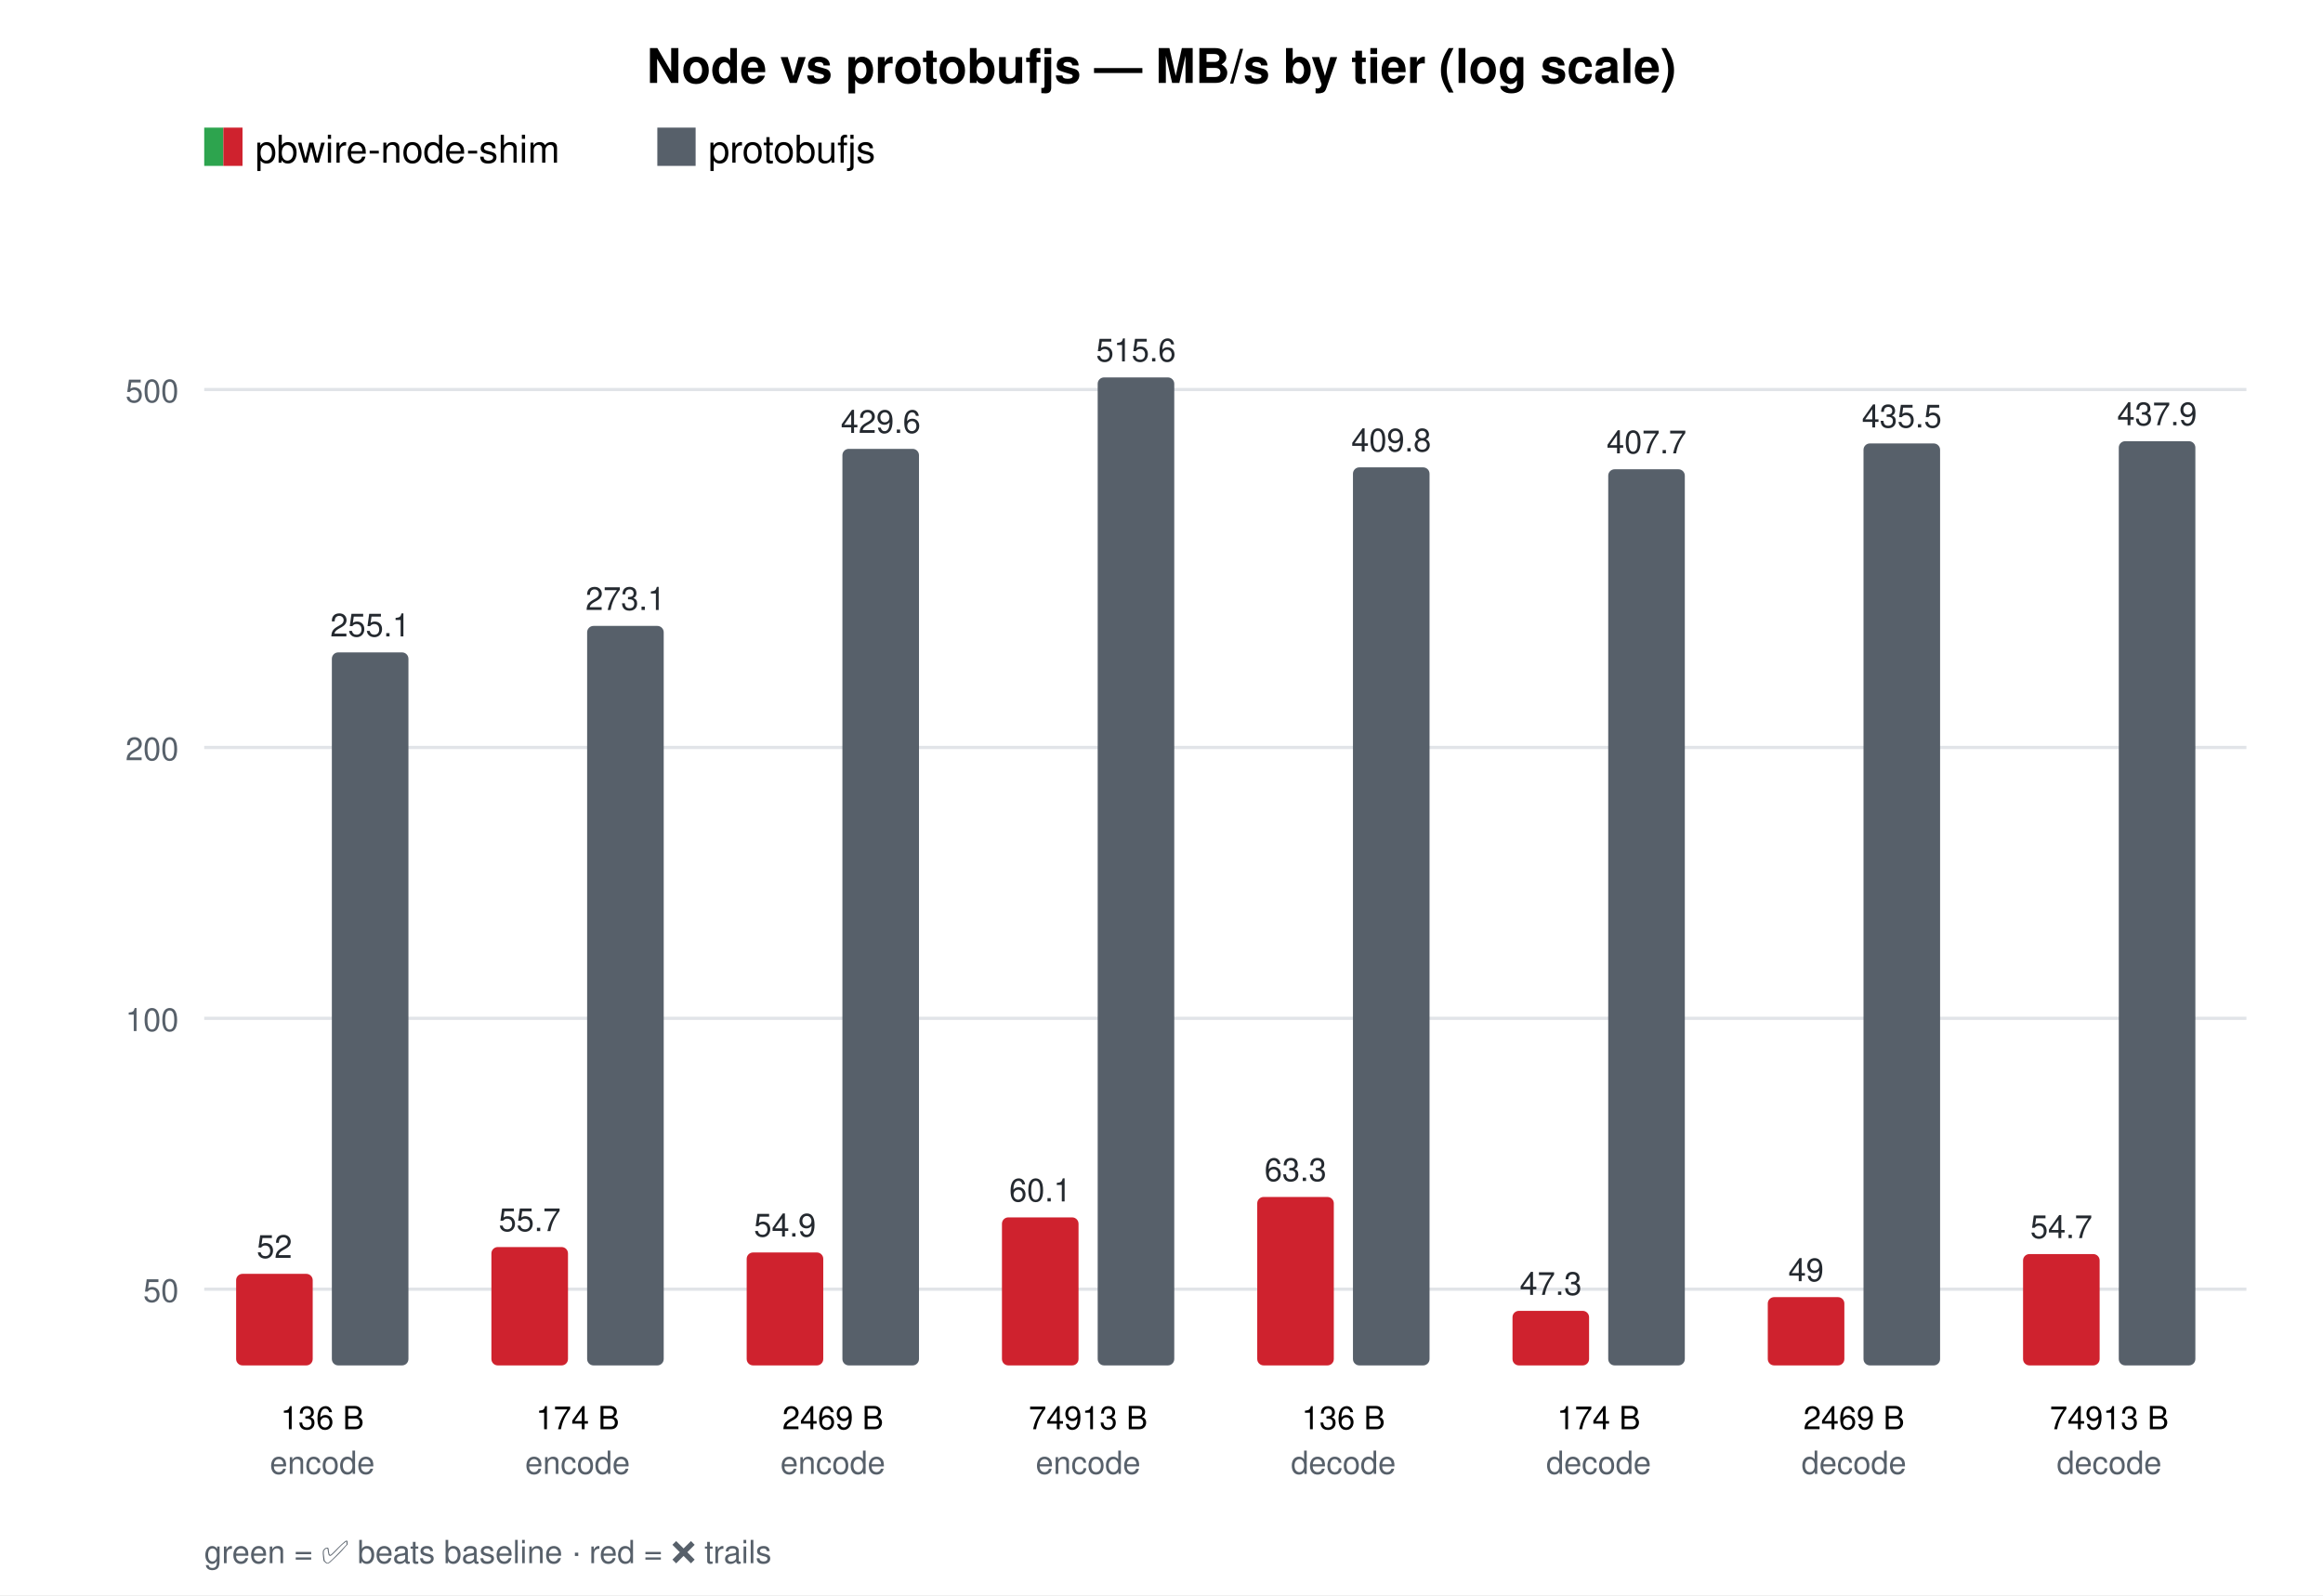
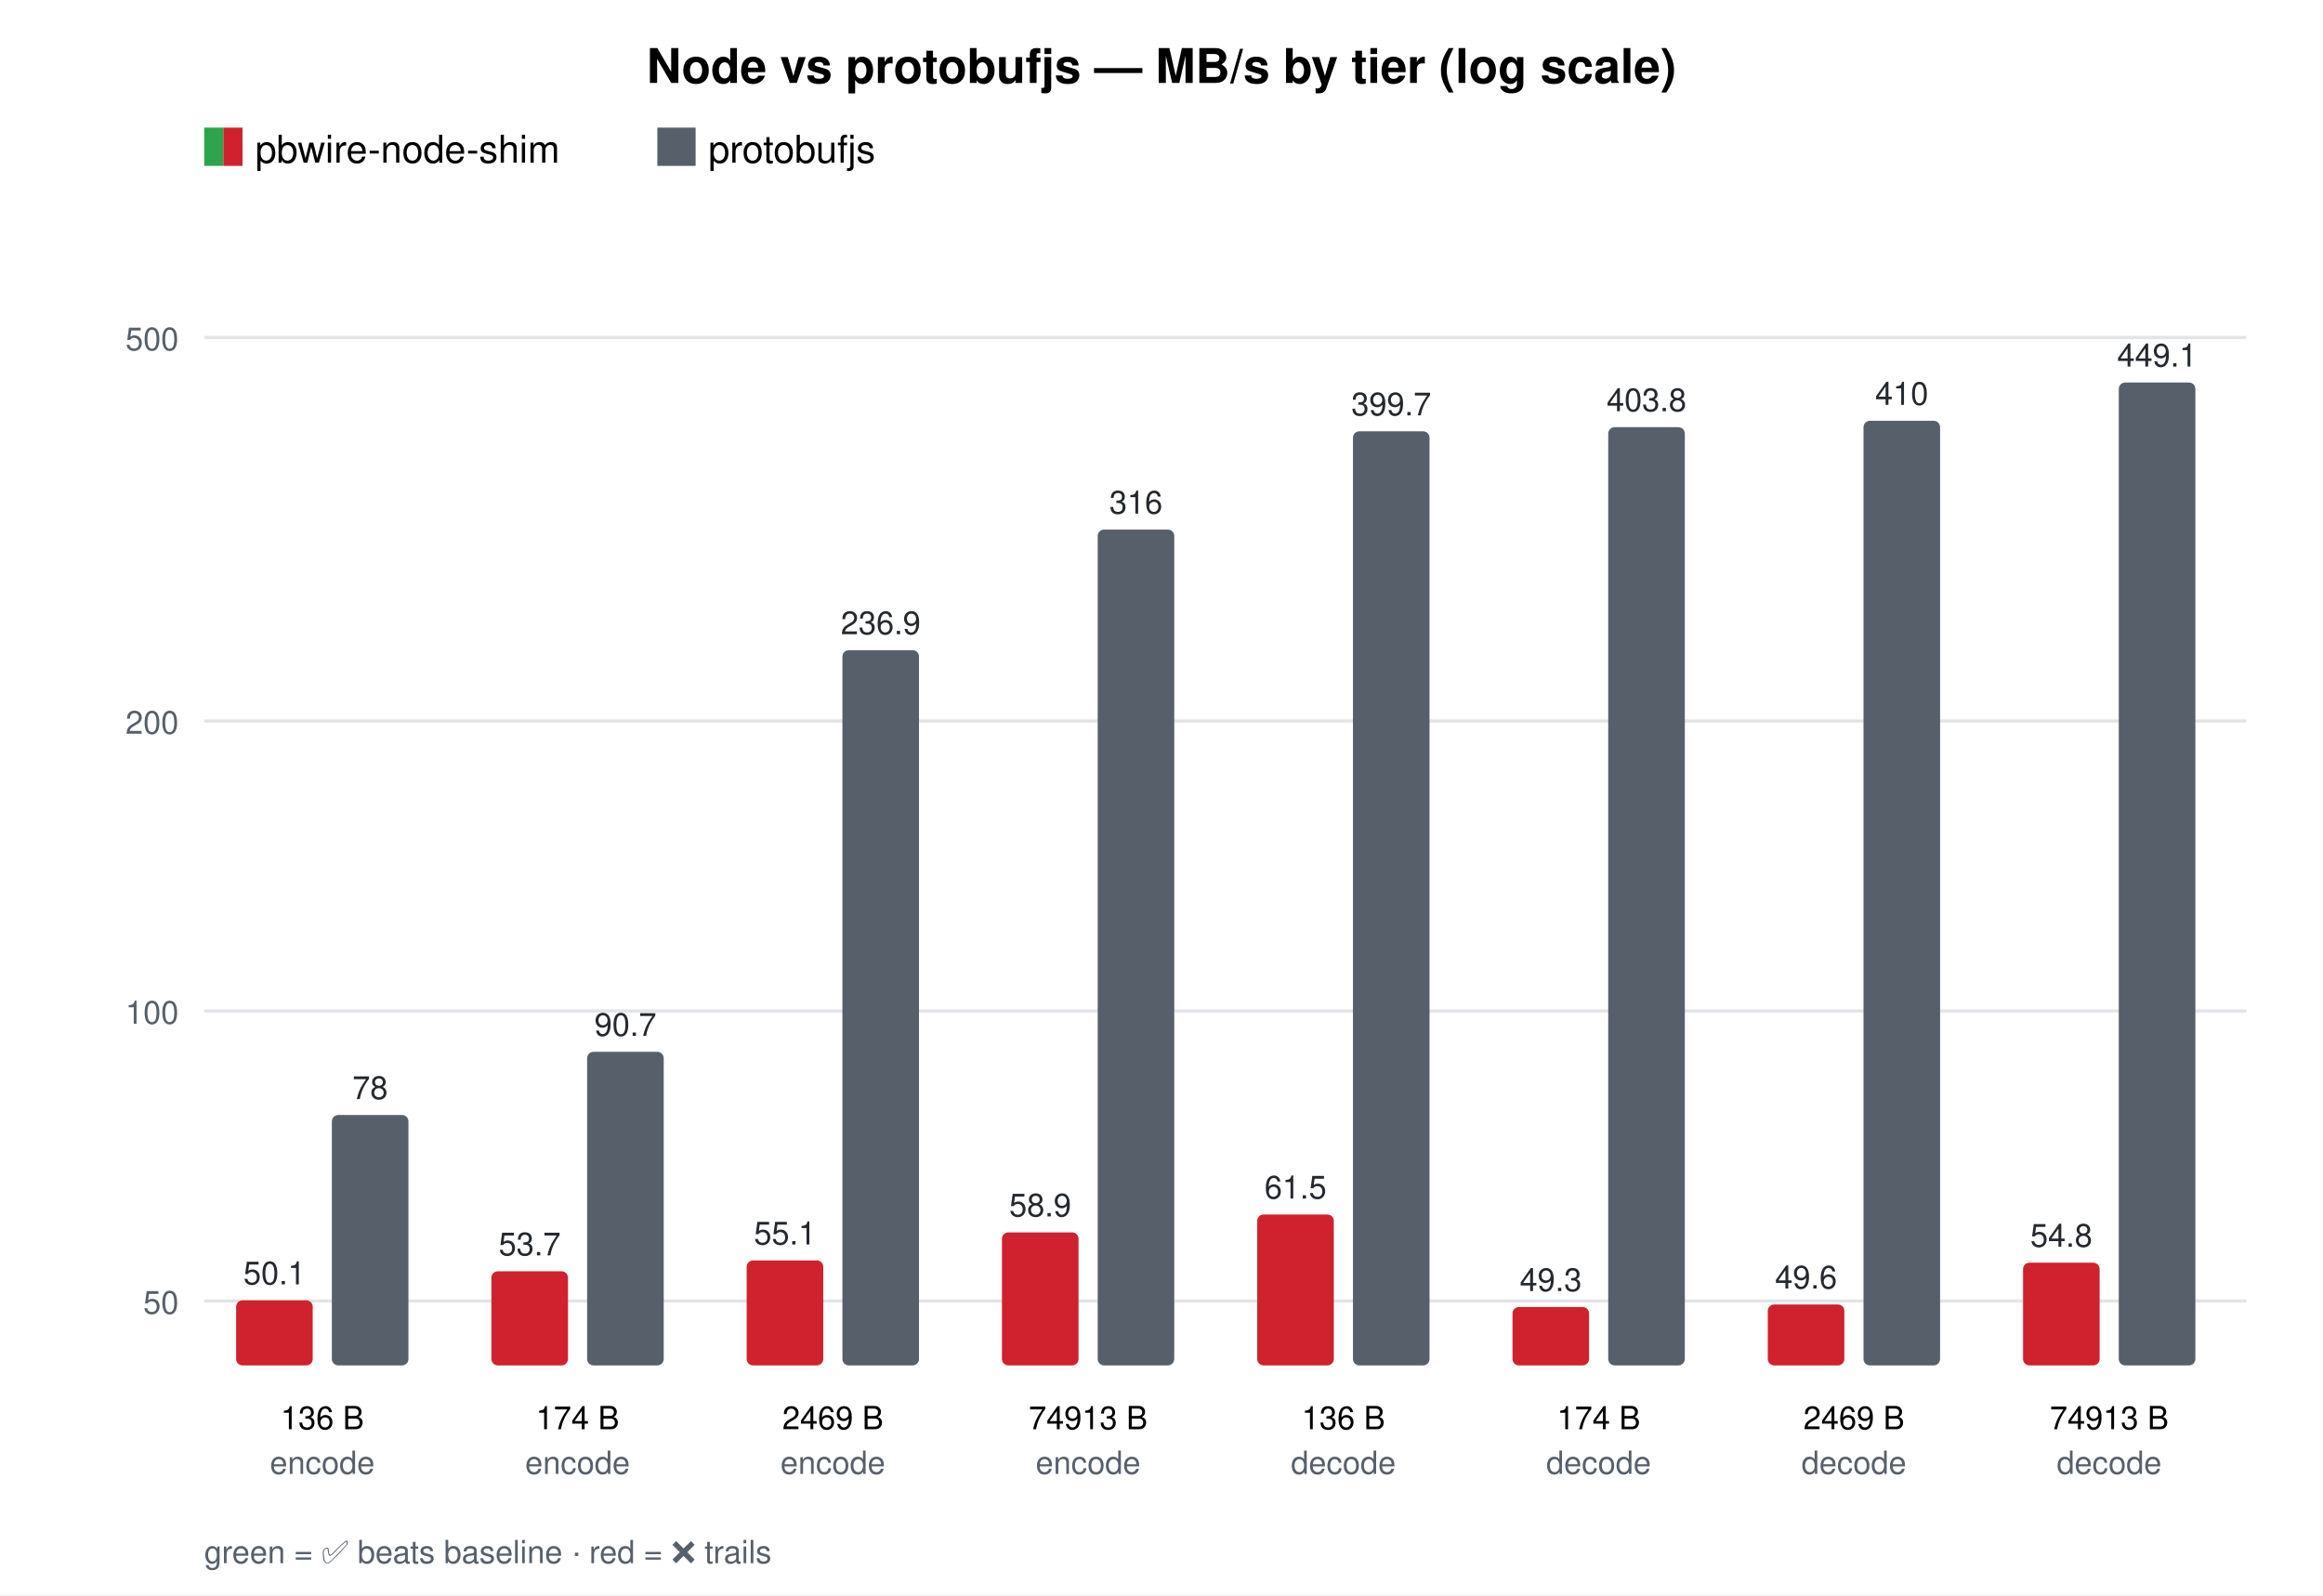
<svg xmlns="http://www.w3.org/2000/svg" width="728" height="500" font-family="Helvetica, Arial, sans-serif">
  <rect width="728" height="500" fill="#ffffff" />
  <text x="364.0" y="26" text-anchor="middle" font-size="15" font-weight="bold">Node vs protobufjs — MB/s by tier (log scale)</text>
  <rect x="64" y="40" width="6" height="12" fill="#2da44e" />
  <rect x="70" y="40" width="6" height="12" fill="#cf222e" />
  <text x="80" y="51" font-size="12">pbwire-node-shim</text>
  <rect x="206.0" y="40" width="12" height="12" fill="#57606a" />
  <text x="222.0" y="51" font-size="12">protobufjs</text>
-   <line x1="64" y1="404.1" x2="704" y2="404.1" stroke="#e1e4e8" />
-   <text x="56" y="408.1" text-anchor="end" font-size="10" fill="#57606a">50</text>
-   <line x1="64" y1="319.2" x2="704" y2="319.2" stroke="#e1e4e8" />
-   <text x="56" y="323.2" text-anchor="end" font-size="10" fill="#57606a">100</text>
-   <line x1="64" y1="234.3" x2="704" y2="234.3" stroke="#e1e4e8" />
-   <text x="56" y="238.3" text-anchor="end" font-size="10" fill="#57606a">200</text>
-   <line x1="64" y1="122.1" x2="704" y2="122.1" stroke="#e1e4e8" />
-   <text x="56" y="126.1" text-anchor="end" font-size="10" fill="#57606a">500</text>
+   <line x1="64" y1="407.8" x2="704" y2="407.8" stroke="#e1e4e8" />
+   <text x="56" y="411.8" text-anchor="end" font-size="10" fill="#57606a">50</text>
+   <line x1="64" y1="316.9" x2="704" y2="316.9" stroke="#e1e4e8" />
+   <text x="56" y="320.9" text-anchor="end" font-size="10" fill="#57606a">100</text>
+   <line x1="64" y1="226.0" x2="704" y2="226.0" stroke="#e1e4e8" />
+   <text x="56" y="230.0" text-anchor="end" font-size="10" fill="#57606a">200</text>
+   <line x1="64" y1="105.8" x2="704" y2="105.8" stroke="#e1e4e8" />
+   <text x="56" y="109.8" text-anchor="end" font-size="10" fill="#57606a">500</text>
  <text x="101.0" y="448" text-anchor="middle" font-size="10">136 B</text>
  <text x="101.0" y="462" text-anchor="middle" font-size="10" fill="#57606a">encode</text>
-   <rect x="74.0" y="399.3" width="24" height="28.7" rx="2" fill="#cf222e" />
-   <text x="86.0" y="394.3" text-anchor="middle" font-size="10" fill="#24292f">52</text>
-   <rect x="104.0" y="204.5" width="24" height="223.5" rx="2" fill="#57606a" />
-   <text x="116.0" y="199.5" text-anchor="middle" font-size="10" fill="#24292f">255.1</text>
+   <rect x="74.0" y="407.6" width="24" height="20.4" rx="2" fill="#cf222e" />
+   <text x="86.0" y="402.6" text-anchor="middle" font-size="10" fill="#24292f">50.1</text>
+   <rect x="104.0" y="349.5" width="24" height="78.5" rx="2" fill="#57606a" />
+   <text x="116.0" y="344.5" text-anchor="middle" font-size="10" fill="#24292f">78</text>
  <text x="181.0" y="448" text-anchor="middle" font-size="10">174 B</text>
  <text x="181.0" y="462" text-anchor="middle" font-size="10" fill="#57606a">encode</text>
-   <rect x="154.0" y="390.9" width="24" height="37.1" rx="2" fill="#cf222e" />
-   <text x="166.0" y="385.9" text-anchor="middle" font-size="10" fill="#24292f">55.7</text>
-   <rect x="184.0" y="196.2" width="24" height="231.8" rx="2" fill="#57606a" />
-   <text x="196.0" y="191.2" text-anchor="middle" font-size="10" fill="#24292f">273.1</text>
+   <rect x="154.0" y="398.5" width="24" height="29.5" rx="2" fill="#cf222e" />
+   <text x="166.0" y="393.5" text-anchor="middle" font-size="10" fill="#24292f">53.7</text>
+   <rect x="184.0" y="329.7" width="24" height="98.3" rx="2" fill="#57606a" />
+   <text x="196.0" y="324.7" text-anchor="middle" font-size="10" fill="#24292f">90.7</text>
  <text x="261.0" y="448" text-anchor="middle" font-size="10">2469 B</text>
  <text x="261.0" y="462" text-anchor="middle" font-size="10" fill="#57606a">encode</text>
-   <rect x="234.0" y="392.6" width="24" height="35.4" rx="2" fill="#cf222e" />
-   <text x="246.0" y="387.6" text-anchor="middle" font-size="10" fill="#24292f">54.9</text>
-   <rect x="264.0" y="140.7" width="24" height="287.3" rx="2" fill="#57606a" />
-   <text x="276.0" y="135.7" text-anchor="middle" font-size="10" fill="#24292f">429.6</text>
+   <rect x="234.0" y="395.1" width="24" height="32.9" rx="2" fill="#cf222e" />
+   <text x="246.0" y="390.1" text-anchor="middle" font-size="10" fill="#24292f">55.1</text>
+   <rect x="264.0" y="203.8" width="24" height="224.2" rx="2" fill="#57606a" />
+   <text x="276.0" y="198.8" text-anchor="middle" font-size="10" fill="#24292f">236.9</text>
  <text x="341.0" y="448" text-anchor="middle" font-size="10">74913 B</text>
  <text x="341.0" y="462" text-anchor="middle" font-size="10" fill="#57606a">encode</text>
-   <rect x="314.0" y="381.6" width="24" height="46.4" rx="2" fill="#cf222e" />
-   <text x="326.0" y="376.6" text-anchor="middle" font-size="10" fill="#24292f">60.1</text>
-   <rect x="344.0" y="118.3" width="24" height="309.7" rx="2" fill="#57606a" />
-   <text x="356.0" y="113.3" text-anchor="middle" font-size="10" fill="#24292f">515.6</text>
+   <rect x="314.0" y="386.3" width="24" height="41.7" rx="2" fill="#cf222e" />
+   <text x="326.0" y="381.3" text-anchor="middle" font-size="10" fill="#24292f">58.9</text>
+   <rect x="344.0" y="166.0" width="24" height="262.0" rx="2" fill="#57606a" />
+   <text x="356.0" y="161.0" text-anchor="middle" font-size="10" fill="#24292f">316</text>
  <text x="421.0" y="448" text-anchor="middle" font-size="10">136 B</text>
  <text x="421.0" y="462" text-anchor="middle" font-size="10" fill="#57606a">decode</text>
-   <rect x="394.0" y="375.2" width="24" height="52.8" rx="2" fill="#cf222e" />
-   <text x="406.0" y="370.2" text-anchor="middle" font-size="10" fill="#24292f">63.3</text>
-   <rect x="424.0" y="146.5" width="24" height="281.5" rx="2" fill="#57606a" />
-   <text x="436.0" y="141.5" text-anchor="middle" font-size="10" fill="#24292f">409.8</text>
+   <rect x="394.0" y="380.7" width="24" height="47.3" rx="2" fill="#cf222e" />
+   <text x="406.0" y="375.7" text-anchor="middle" font-size="10" fill="#24292f">61.5</text>
+   <rect x="424.0" y="135.2" width="24" height="292.8" rx="2" fill="#57606a" />
+   <text x="436.0" y="130.2" text-anchor="middle" font-size="10" fill="#24292f">399.7</text>
  <text x="501.0" y="448" text-anchor="middle" font-size="10">174 B</text>
  <text x="501.0" y="462" text-anchor="middle" font-size="10" fill="#57606a">decode</text>
-   <rect x="474.0" y="410.9" width="24" height="17.1" rx="2" fill="#cf222e" />
-   <text x="486.0" y="405.9" text-anchor="middle" font-size="10" fill="#24292f">47.3</text>
-   <rect x="504.0" y="147.1" width="24" height="280.9" rx="2" fill="#57606a" />
-   <text x="516.0" y="142.1" text-anchor="middle" font-size="10" fill="#24292f">407.7</text>
+   <rect x="474.0" y="409.7" width="24" height="18.3" rx="2" fill="#cf222e" />
+   <text x="486.0" y="404.7" text-anchor="middle" font-size="10" fill="#24292f">49.3</text>
+   <rect x="504.0" y="133.9" width="24" height="294.1" rx="2" fill="#57606a" />
+   <text x="516.0" y="128.9" text-anchor="middle" font-size="10" fill="#24292f">403.8</text>
  <text x="581.0" y="448" text-anchor="middle" font-size="10">2469 B</text>
  <text x="581.0" y="462" text-anchor="middle" font-size="10" fill="#57606a">decode</text>
-   <rect x="554.0" y="406.6" width="24" height="21.4" rx="2" fill="#cf222e" />
-   <text x="566.0" y="401.6" text-anchor="middle" font-size="10" fill="#24292f">49</text>
-   <rect x="584.0" y="139.0" width="24" height="289.0" rx="2" fill="#57606a" />
-   <text x="596.0" y="134.0" text-anchor="middle" font-size="10" fill="#24292f">435.5</text>
+   <rect x="554.0" y="408.9" width="24" height="19.1" rx="2" fill="#cf222e" />
+   <text x="566.0" y="403.9" text-anchor="middle" font-size="10" fill="#24292f">49.6</text>
+   <rect x="584.0" y="131.9" width="24" height="296.1" rx="2" fill="#57606a" />
+   <text x="596.0" y="126.9" text-anchor="middle" font-size="10" fill="#24292f">410</text>
  <text x="661.0" y="448" text-anchor="middle" font-size="10">74913 B</text>
  <text x="661.0" y="462" text-anchor="middle" font-size="10" fill="#57606a">decode</text>
-   <rect x="634.0" y="393.1" width="24" height="34.9" rx="2" fill="#cf222e" />
-   <text x="646.0" y="388.1" text-anchor="middle" font-size="10" fill="#24292f">54.7</text>
-   <rect x="664.0" y="138.3" width="24" height="289.7" rx="2" fill="#57606a" />
-   <text x="676.0" y="133.3" text-anchor="middle" font-size="10" fill="#24292f">437.9</text>
+   <rect x="634.0" y="395.8" width="24" height="32.2" rx="2" fill="#cf222e" />
+   <text x="646.0" y="390.8" text-anchor="middle" font-size="10" fill="#24292f">54.8</text>
+   <rect x="664.0" y="119.9" width="24" height="308.1" rx="2" fill="#57606a" />
+   <text x="676.0" y="114.9" text-anchor="middle" font-size="10" fill="#24292f">449.1</text>
  <text x="64" y="490" font-size="10" fill="#57606a">green = ✅ beats baseline · red = ❌ trails</text>
</svg>
